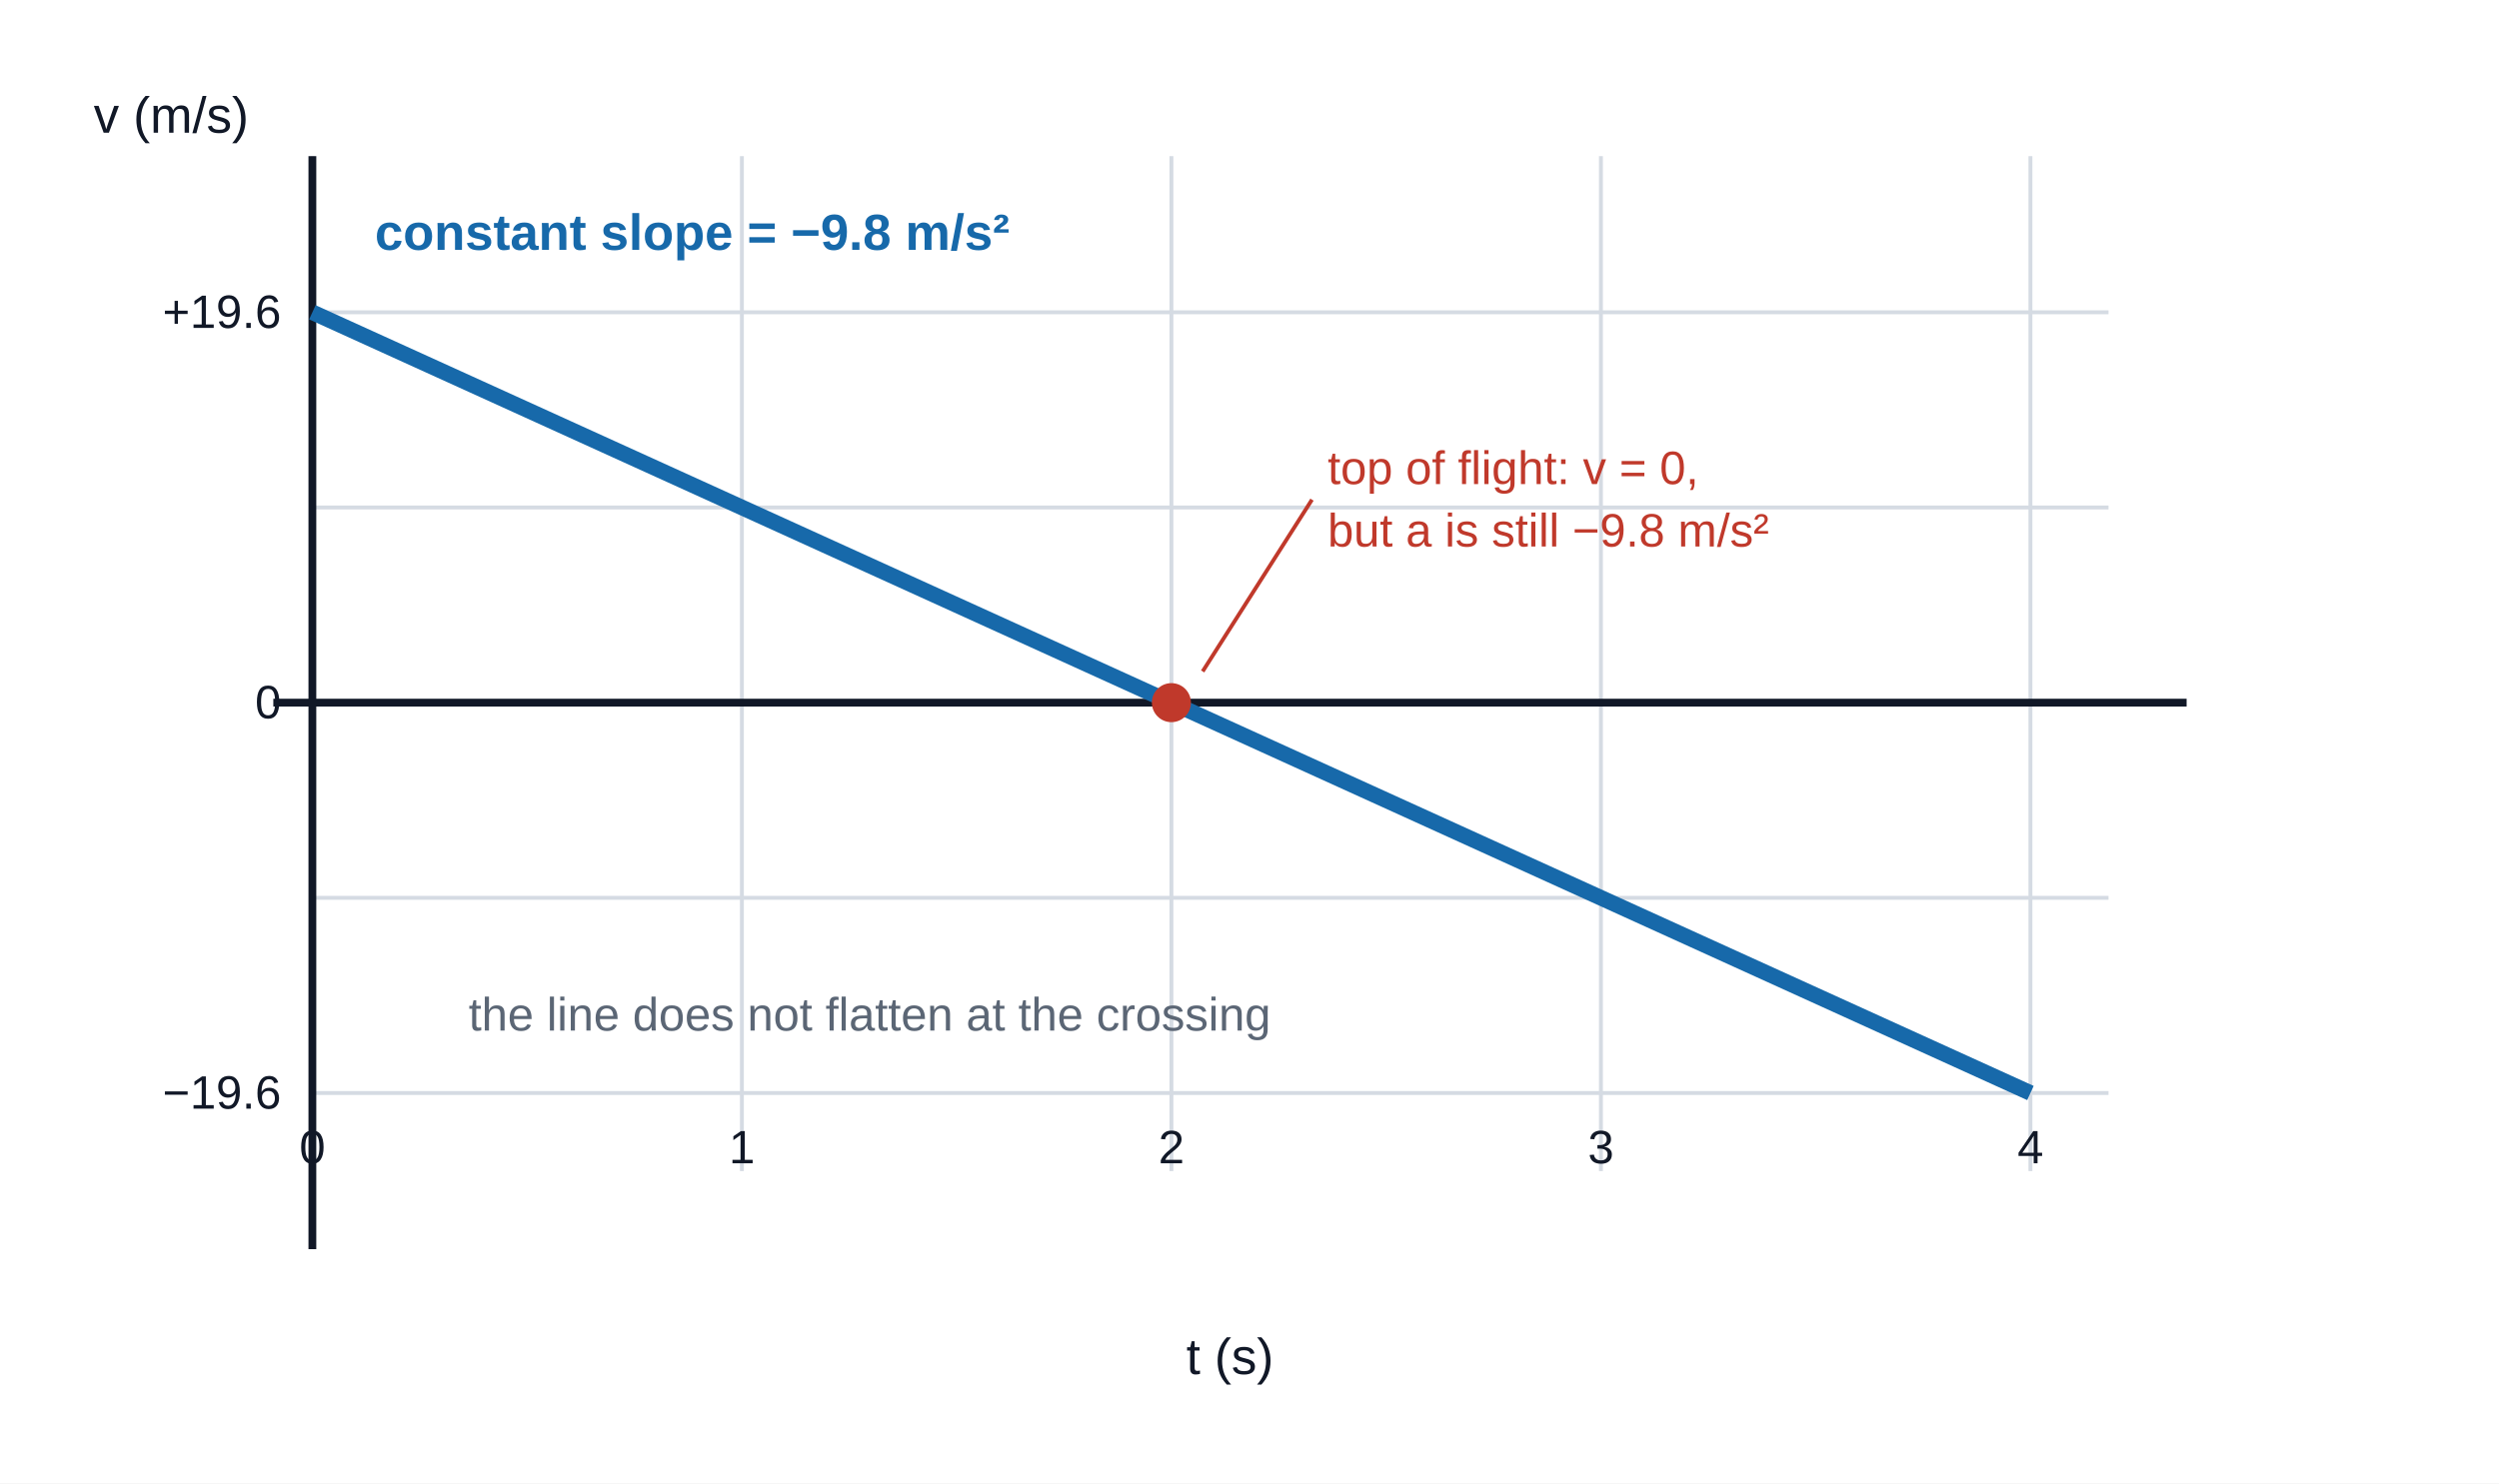
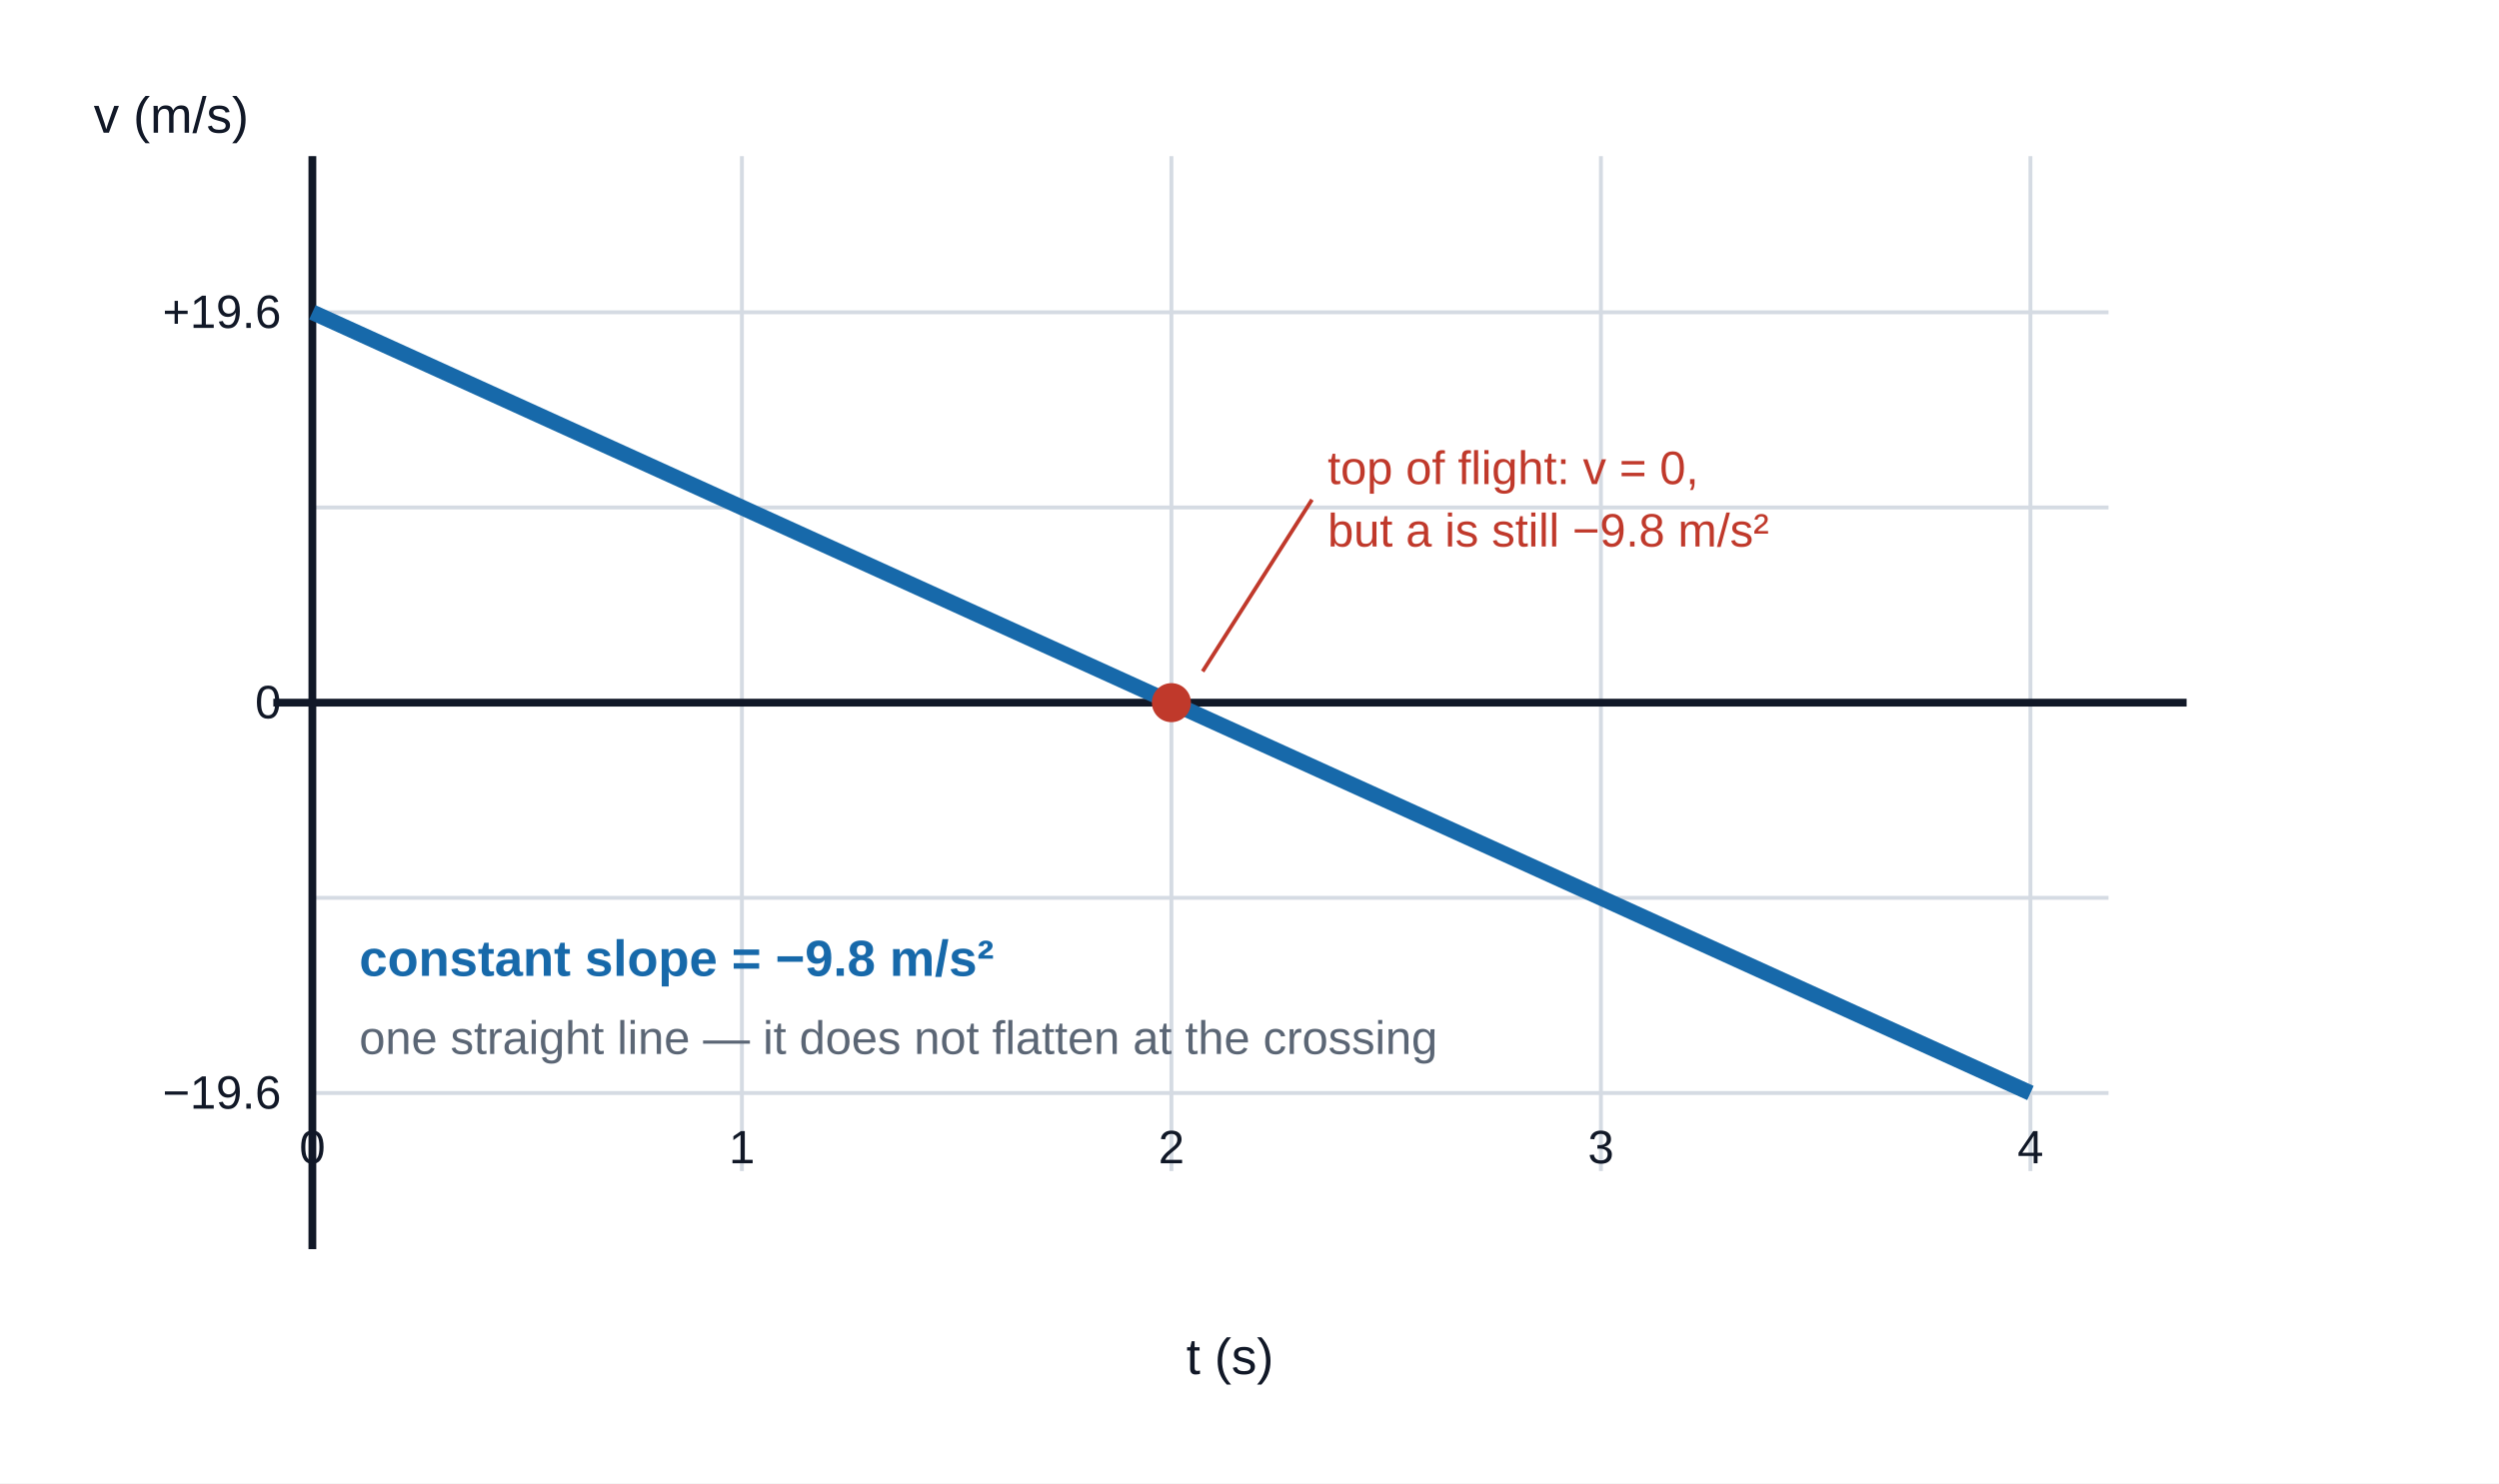
<svg xmlns="http://www.w3.org/2000/svg" width="640" height="380" viewBox="0 0 640 380" role="img" aria-labelledby="t d">
  <rect width="640" height="380" fill="white" />
  <g stroke="#d5dbe3" stroke-width="1">
    <path d="M80 40V300M190 40V300M300 40V300M410 40V300M520 40V300" />
    <path d="M80 80H540M80 130H540M80 180H540M80 230H540M80 280H540" />
  </g>
  <g stroke="#111827" stroke-width="2">
    <path d="M80 40V320" />
    <path d="M70 180H560" />
  </g>
  <g fill="#111827" font-family="Arial" font-size="13">
    <text x="315" y="352" text-anchor="middle">t (s)</text>
    <text x="24" y="34">v (m/s)</text>
  </g>
  <g fill="#111827" font-family="Arial" font-size="12" text-anchor="middle">
    <text x="80" y="298">0</text>
    <text x="190" y="298">1</text>
    <text x="300" y="298">2</text>
    <text x="410" y="298">3</text>
    <text x="520" y="298">4</text>
  </g>
  <g fill="#111827" font-family="Arial" font-size="12" text-anchor="end">
    <text x="72" y="84">+19.6</text>
    <text x="72" y="184">0</text>
    <text x="72" y="284">−19.6</text>
  </g>
  <polyline points="80,80 520,280" fill="none" stroke="#1769aa" stroke-width="4" />
  <circle cx="300" cy="180" r="5" fill="#c0392b" />
  <path d="M336 128L308 172" stroke="#c0392b" stroke-width="1" />
  <text x="340" y="124" font-family="Arial" font-size="12" fill="#c0392b">top of flight: v = 0,</text>
  <text x="340" y="140" font-family="Arial" font-size="12" fill="#c0392b">but a is still −9.8 m/s²</text>
-   <text x="96" y="64" font-family="Arial" font-size="13" font-weight="bold" fill="#1769aa">constant slope = −9.8 m/s²</text>
-   <text x="120" y="264" font-family="Arial" font-size="12" fill="#5b6675">the line does not flatten at the crossing</text>
+   <text x="92" y="250" font-family="Arial" font-size="13" font-weight="bold" fill="#1769aa">constant slope = −9.8 m/s²</text>
+   <text x="92" y="270" font-family="Arial" font-size="12" fill="#5b6675">one straight line — it does not flatten at the crossing</text>
</svg>
